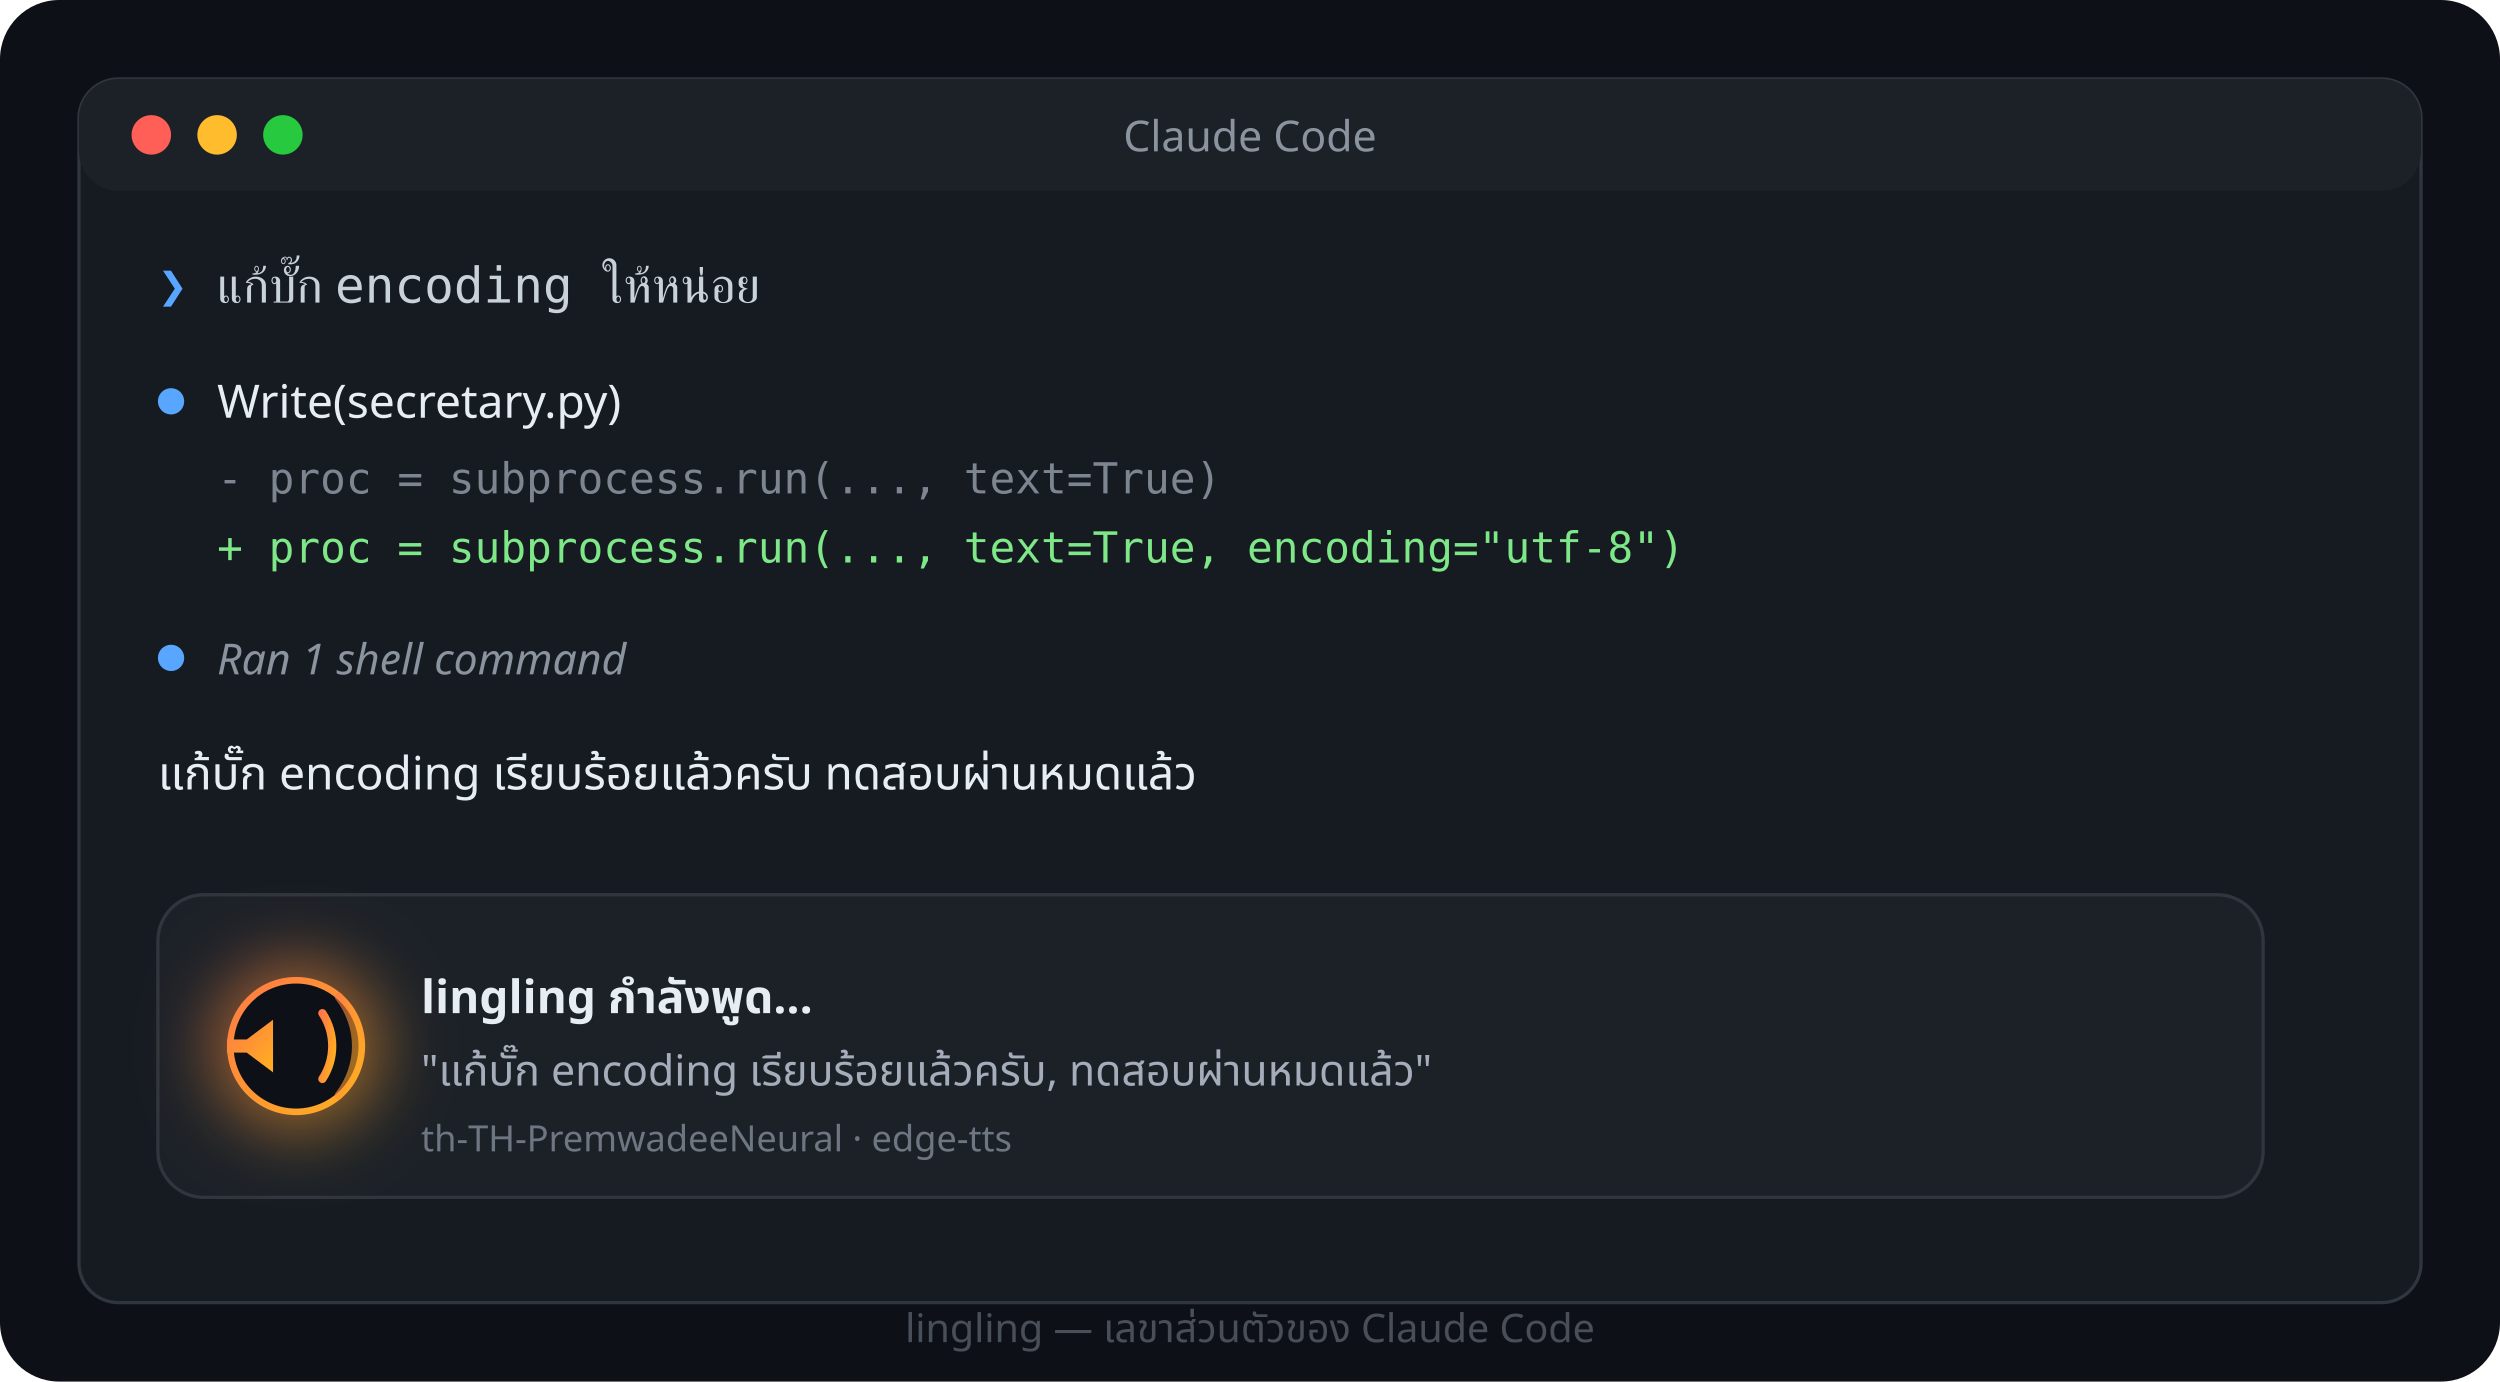
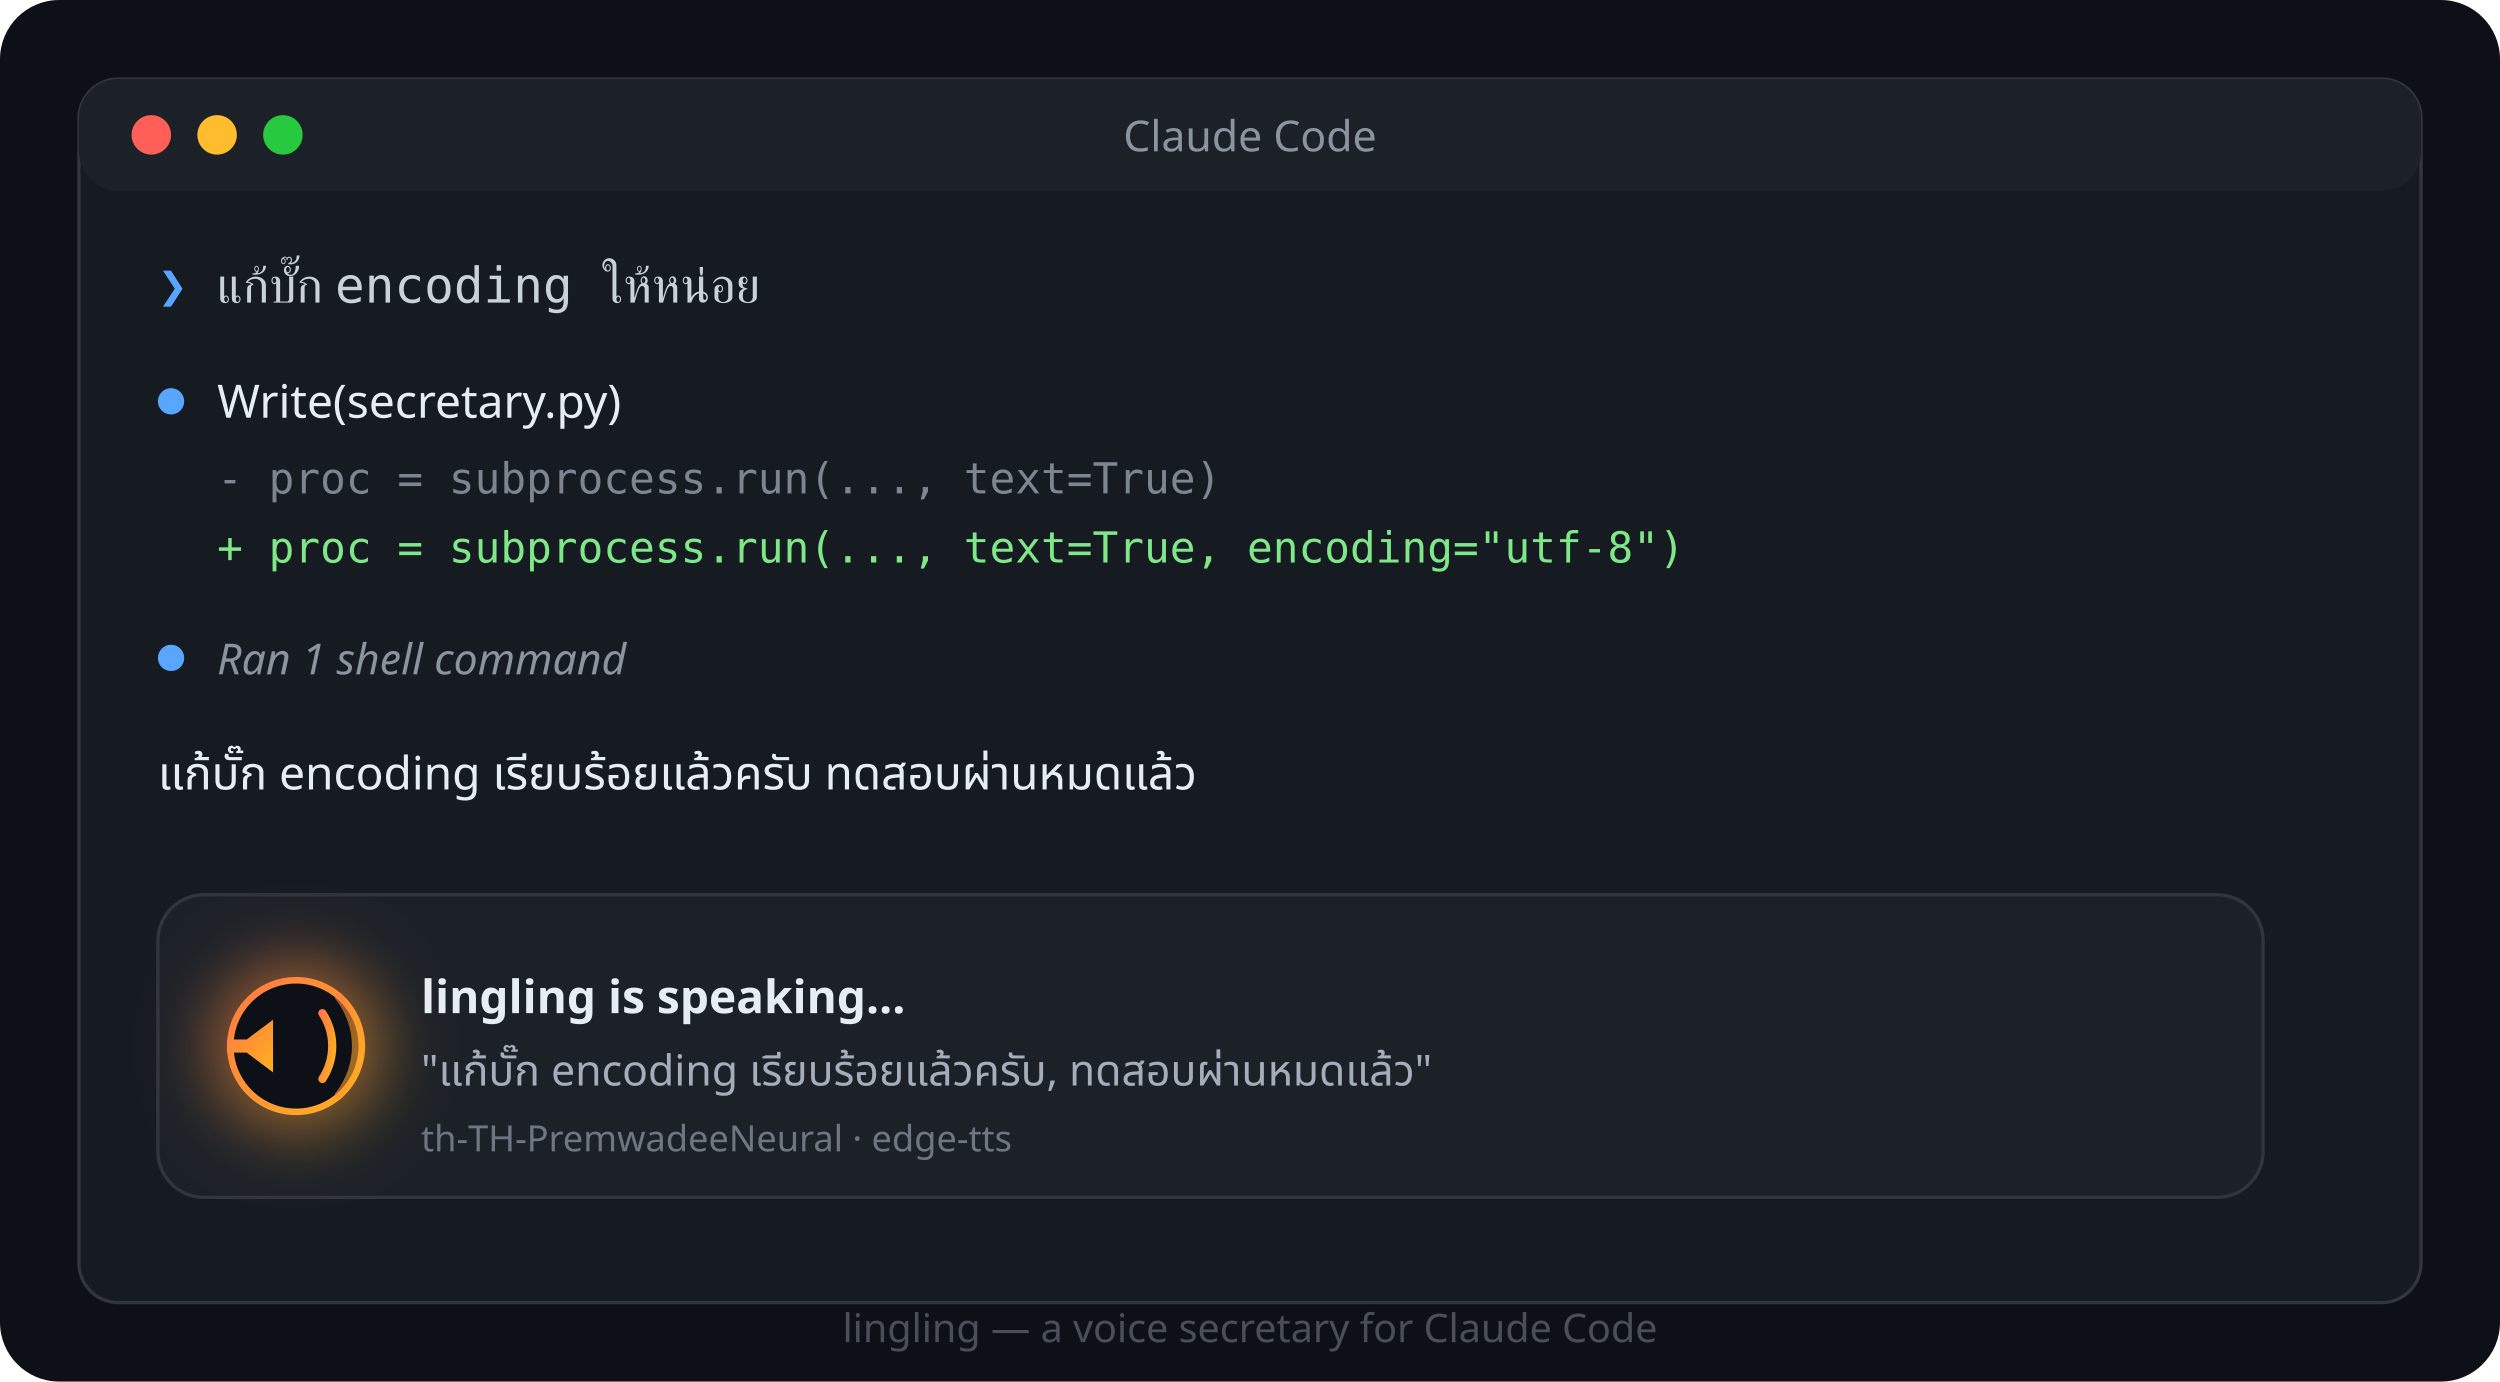
<svg xmlns="http://www.w3.org/2000/svg" width="760" height="420" viewBox="0 0 760 420" font-family="'Segoe UI', 'Noto Sans Thai', 'Leelawadee UI', sans-serif">
  <defs>
    <linearGradient id="glow" x1="0%" y1="0%" x2="100%" y2="100%">
      <stop offset="0%" stop-color="#ff7a45" />
      <stop offset="100%" stop-color="#ffb020" />
    </linearGradient>
    <filter id="soft" x="-50%" y="-50%" width="200%" height="200%">
      <feGaussianBlur stdDeviation="10" />
    </filter>
  </defs>
  <rect width="760" height="420" rx="18" fill="#0d1117" />
  <rect x="24" y="24" width="712" height="372" rx="12" fill="#161b22" stroke="#30363d" stroke-width="1" />
  <rect x="24" y="24" width="712" height="34" rx="12" fill="#1c2128" />
  <circle cx="46" cy="41" r="6" fill="#ff5f56" />
  <circle cx="66" cy="41" r="6" fill="#ffbd2e" />
  <circle cx="86" cy="41" r="6" fill="#27c93f" />
  <text x="380" y="46" text-anchor="middle" fill="#8b949e" font-size="13">Claude Code</text>
  <text x="48" y="92" fill="#58a6ff" font-size="15" font-family="Consolas, 'Cascadia Code', monospace">❯</text>
  <text x="66" y="92" fill="#c9d1d9" font-size="15" font-family="Consolas, 'Cascadia Code', monospace">แก้บั๊ก encoding ให้หน่อย</text>
  <circle cx="52" cy="122" r="4" fill="#58a6ff" />
  <text x="66" y="127" fill="#e6edf3" font-size="14">Write(secretary.py)</text>
  <text x="66" y="150" fill="#7d8590" font-size="13" font-family="Consolas, 'Cascadia Code', monospace">- proc = subprocess.run(..., text=True)</text>
  <text x="66" y="171" fill="#7ee787" font-size="13" font-family="Consolas, 'Cascadia Code', monospace">+ proc = subprocess.run(..., text=True, encoding="utf-8")</text>
  <circle cx="52" cy="200" r="4" fill="#58a6ff" />
  <text x="66" y="205" fill="#8b949e" font-size="13" font-style="italic">Ran 1 shell command</text>
  <text x="48" y="240" fill="#e6edf3" font-size="14">แก้บั๊ก encoding เรียบร้อยแล้วครับ ทดสอบผ่านหมดแล้ว</text>
  <rect x="48" y="272" width="640" height="92" rx="14" fill="#1c2128" stroke="#30363d" />
  <circle cx="90" cy="318" r="26" fill="url(#glow)" filter="url(#soft)" opacity="0.55" />
  <circle cx="90" cy="318" r="20" fill="#0d1117" stroke="url(#glow)" stroke-width="2" />
  <path d="M83 310v16l-8-6h-6v-4h6l8-6z" fill="url(#glow)" />
  <path d="M98 308c4 6 4 14 0 20" stroke="url(#glow)" stroke-width="2.5" fill="none" stroke-linecap="round" />
  <path d="M103 303c7 9 7 21 0 30" stroke="url(#glow)" stroke-width="2.5" fill="none" stroke-linecap="round" opacity="0.6" />
-   <text x="128" y="308" fill="#e6edf3" font-size="14" font-weight="600">lingling กำลังพูด…</text>
+   <text x="128" y="308" fill="#e6edf3" font-size="14" font-weight="600">lingling is speaking…</text>
  <text x="128" y="330" fill="#a5adba" font-size="13">"แก้บั๊ก encoding เรียบร้อยแล้วครับ, ทดสอบผ่านหมดแล้ว"</text>
  <text x="128" y="350" fill="#6e7681" font-size="11">th-TH-PremwadeeNeural · edge-tts</text>
-   <text x="380" y="408" text-anchor="middle" fill="#484f58" font-size="12">lingling — เลขาส่วนตัวของ Claude Code</text>
+   <text x="380" y="408" text-anchor="middle" fill="#484f58" font-size="12">lingling — a voice secretary for Claude Code</text>
</svg>
